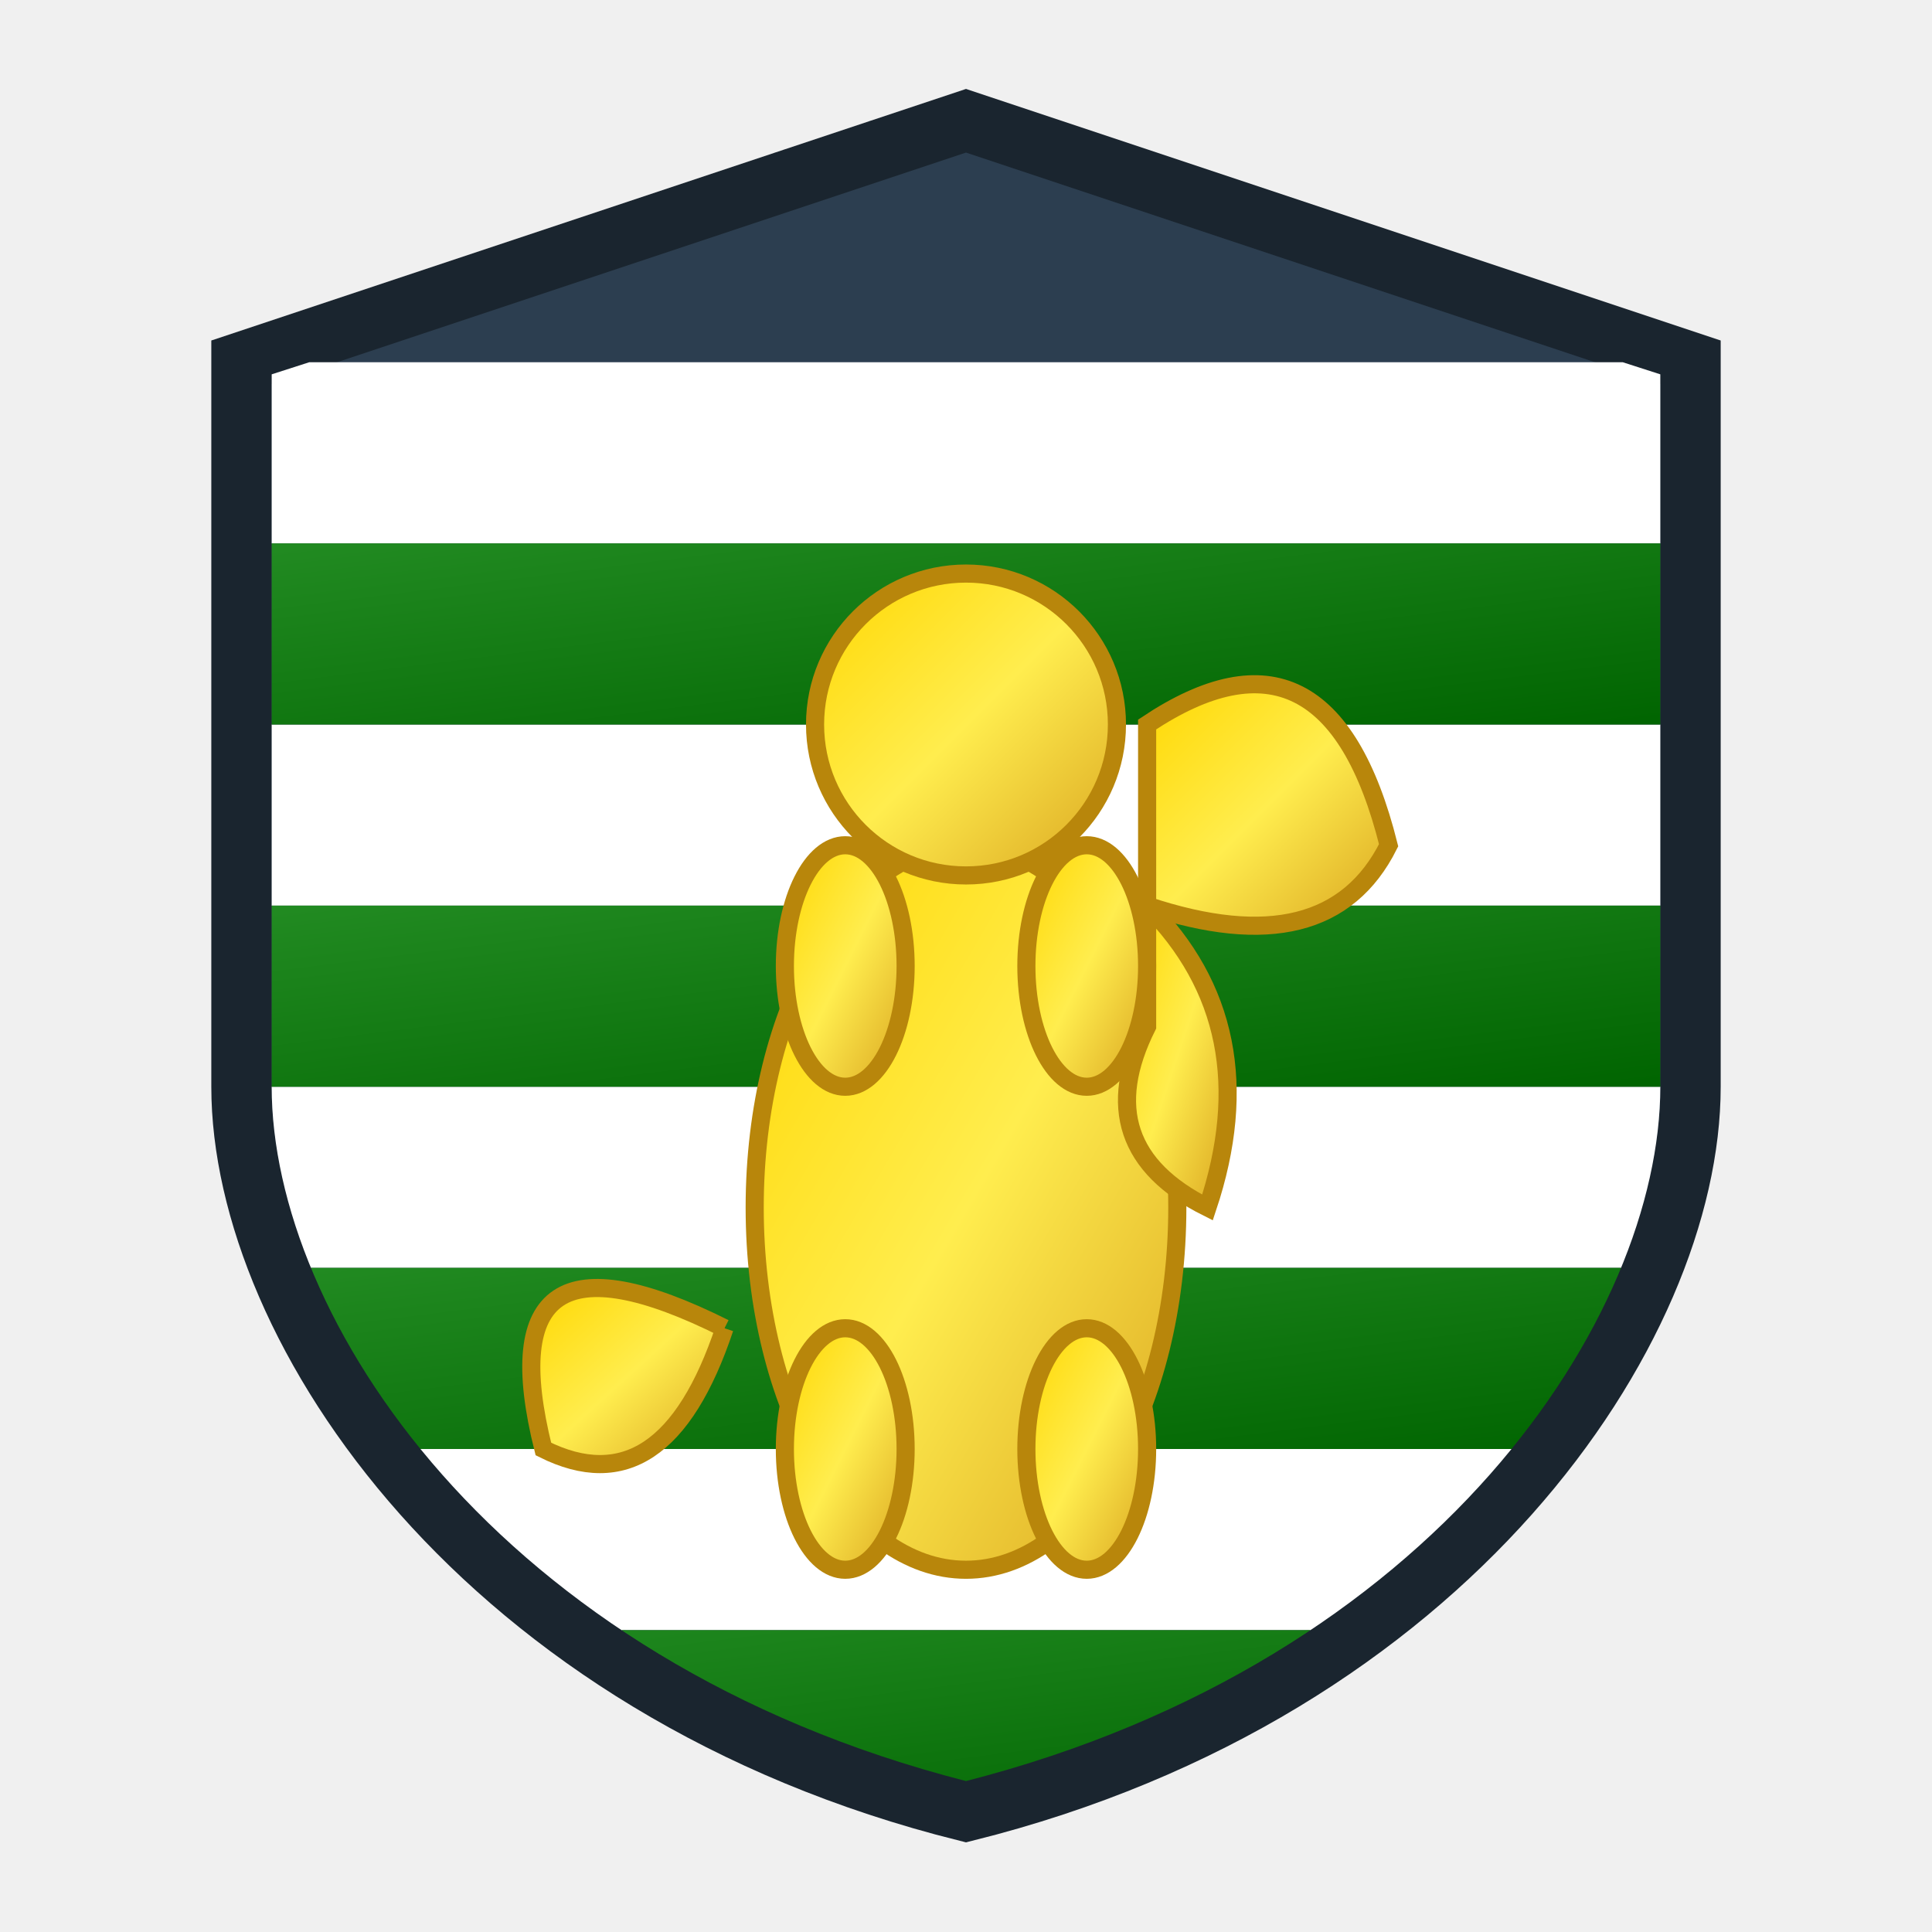
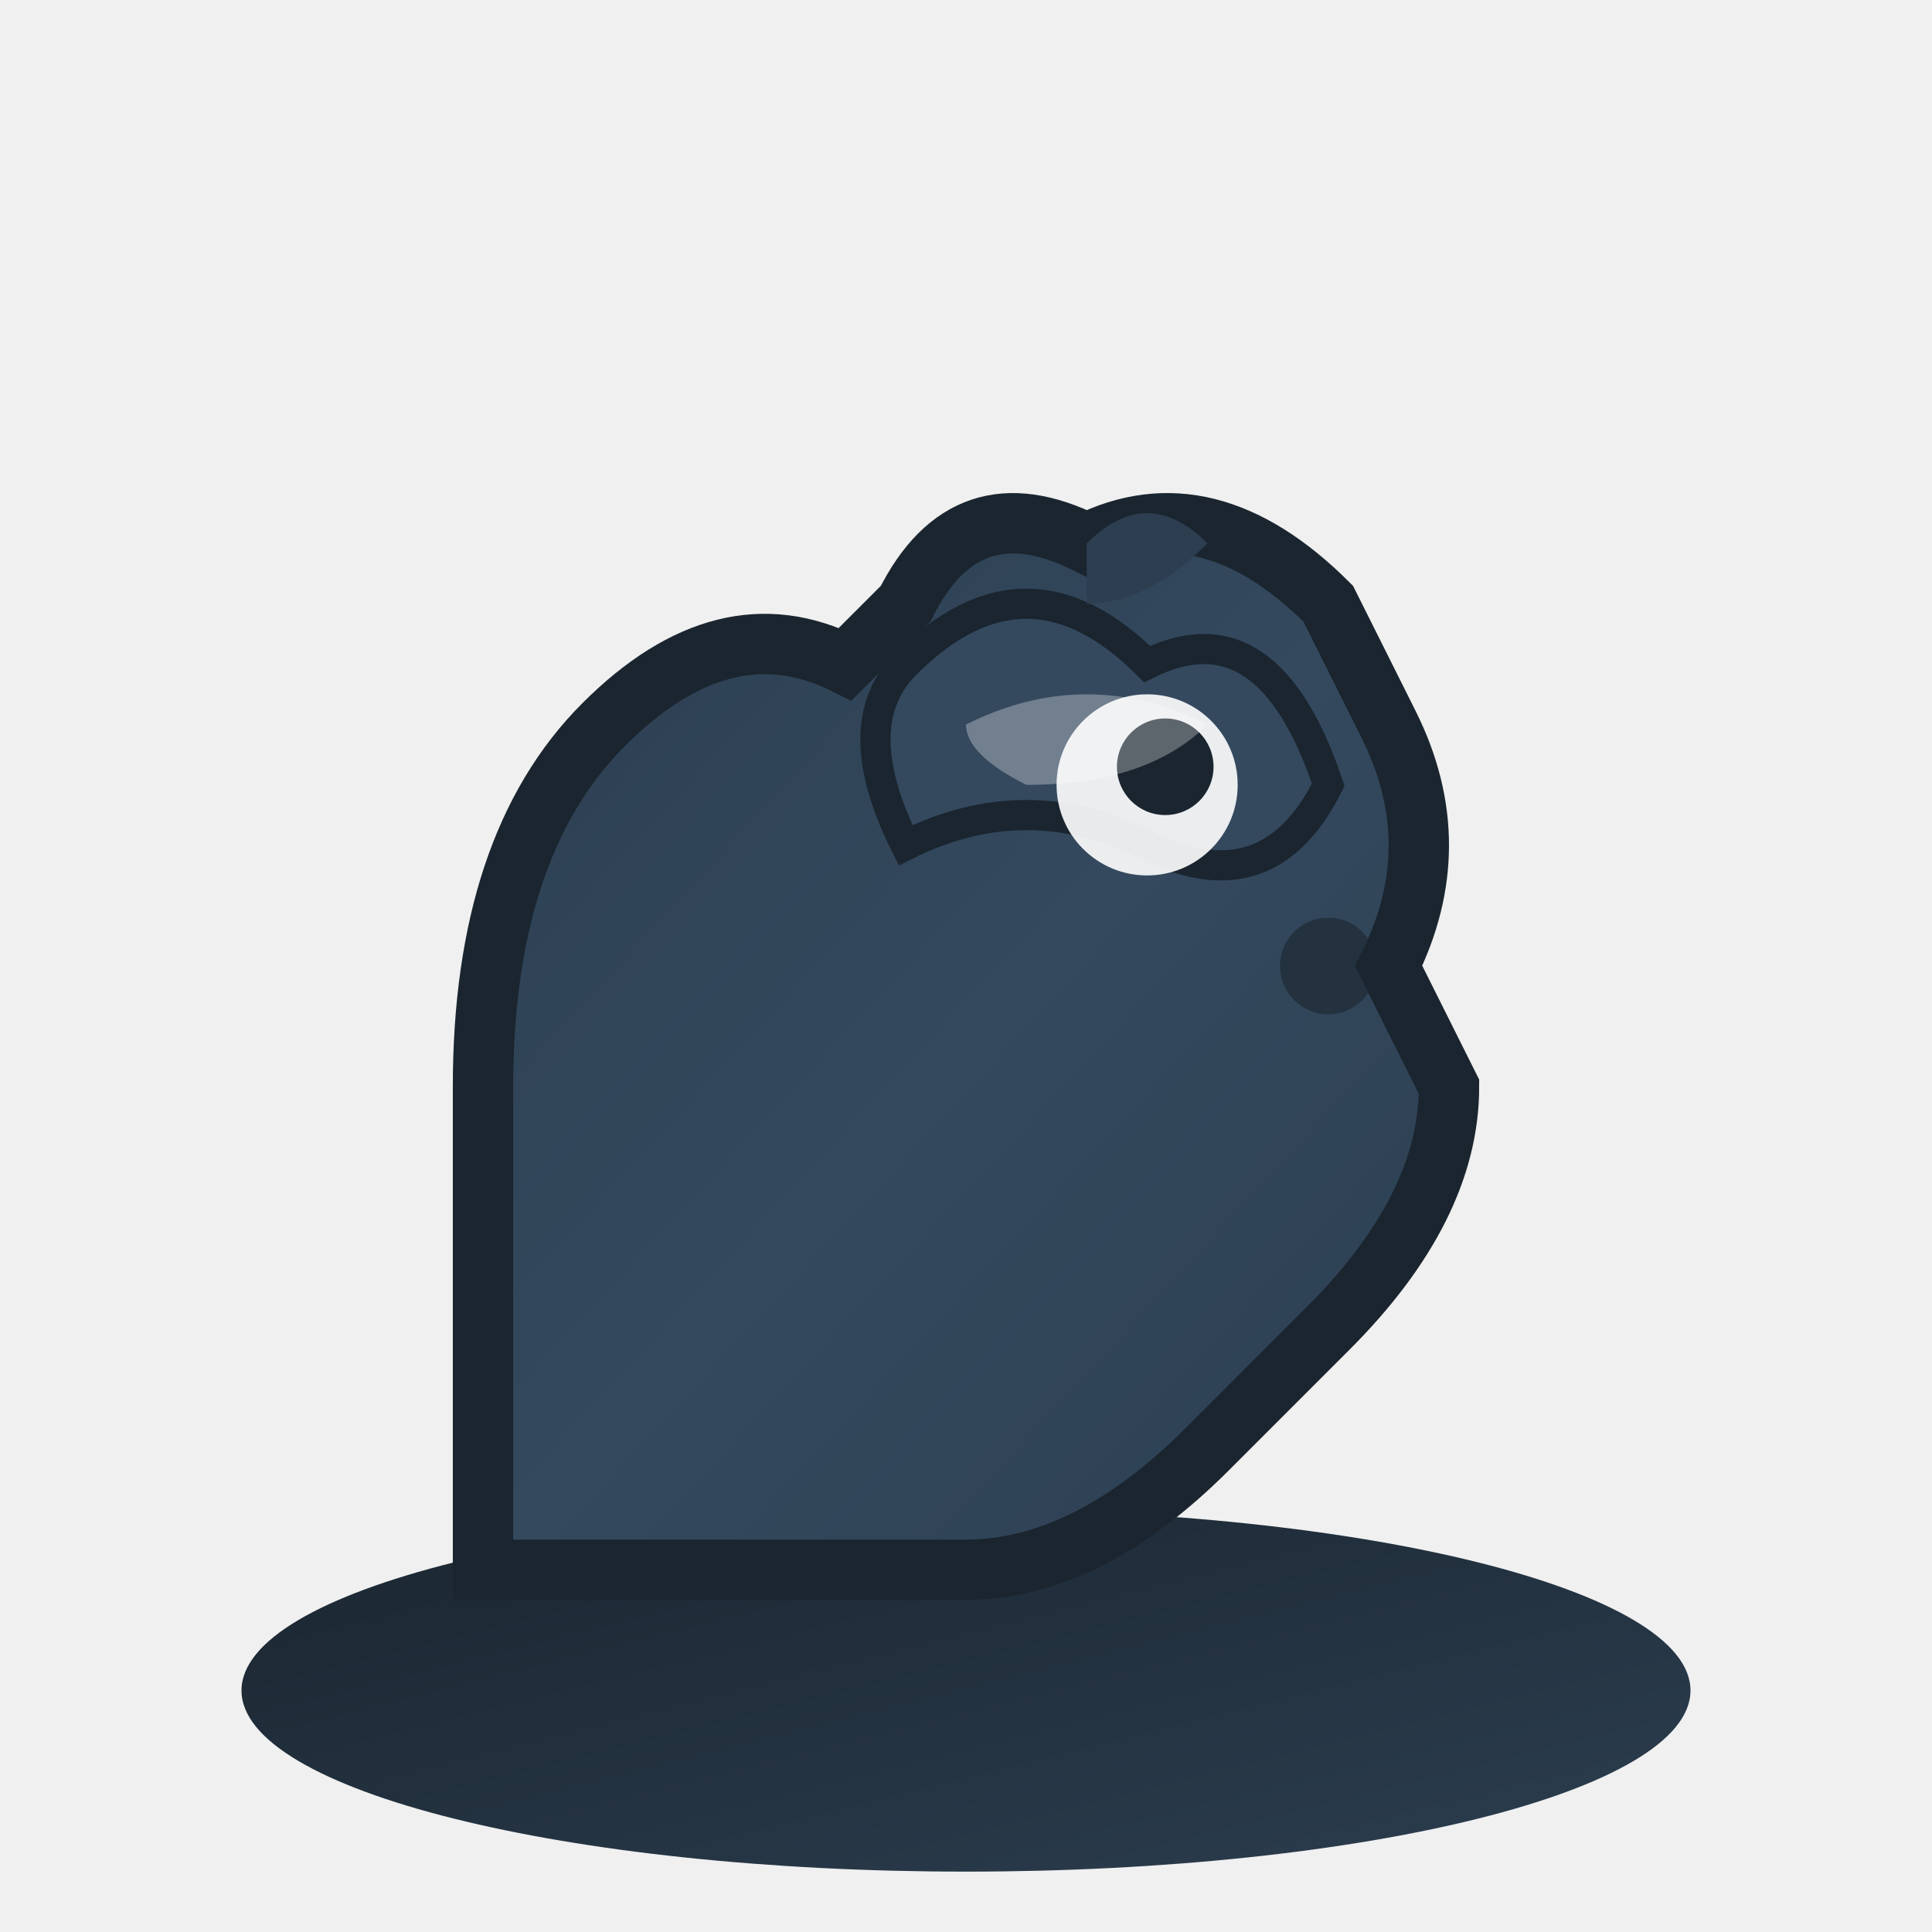
<svg xmlns="http://www.w3.org/2000/svg" viewBox="0 0 32 32" width="32" height="32">
  <defs>
-     <linearGradient id="gold" x1="0%" y1="0%" x2="100%" y2="100%">
-       <stop offset="0%" style="stop-color:#ffd700;stop-opacity:1" />
-       <stop offset="50%" style="stop-color:#ffed4e;stop-opacity:1" />
-       <stop offset="100%" style="stop-color:#daa520;stop-opacity:1" />
+     <linearGradient id="knightGradient" x1="0%" y1="0%" x2="100%" y2="100%">
+       <stop offset="0%" style="stop-color:#2c3e50;stop-opacity:1" />
+       <stop offset="50%" style="stop-color:#34495e;stop-opacity:1" />
+       <stop offset="100%" style="stop-color:#2c3e50;stop-opacity:1" />
    </linearGradient>
-     <linearGradient id="green" x1="0%" y1="0%" x2="100%" y2="100%">
-       <stop offset="0%" style="stop-color:#228b22;stop-opacity:1" />
-       <stop offset="100%" style="stop-color:#006400;stop-opacity:1" />
+     <linearGradient id="baseGradient" x1="0%" y1="0%" x2="100%" y2="100%">
+       <stop offset="0%" style="stop-color:#1a252f;stop-opacity:1" />
+       <stop offset="100%" style="stop-color:#2c3e50;stop-opacity:1" />
    </linearGradient>
  </defs>
-   <path d="M16 2 L28 6 L28 18 C28 22 24 28 16 30 C8 28 4 22 4 18 L4 6 Z" fill="#2c3e50" stroke="#1a252f" stroke-width="1" />
-   <defs>
-     <clipPath id="shield">
-       <path d="M16 2.5 L27.5 6.2 L27.5 18 C27.5 21.8 23.8 27.5 16 29.5 C8.2 27.5 4.5 21.8 4.5 18 L4.5 6.2 Z" />
-     </clipPath>
-   </defs>
-   <g clip-path="url(#shield)">
-     <rect x="4" y="6" width="24" height="3" fill="#ffffff" />
-     <rect x="4" y="12" width="24" height="3" fill="#ffffff" />
-     <rect x="4" y="18" width="24" height="3" fill="#ffffff" />
-     <rect x="4" y="24" width="24" height="3" fill="#ffffff" />
-     <rect x="4" y="9" width="24" height="3" fill="url(#green)" />
-     <rect x="4" y="15" width="24" height="3" fill="url(#green)" />
-     <rect x="4" y="21" width="24" height="3" fill="url(#green)" />
-     <rect x="4" y="27" width="24" height="3" fill="url(#green)" />
-     <g fill="url(#gold)" stroke="#b8860b" stroke-width="0.3">
-       <ellipse cx="16" cy="20" rx="3.5" ry="6" />
-       <circle cx="16" cy="12" r="2.5" />
-       <path d="M19 12 Q22 10 23 14 Q22 16 19 15 Z" />
-       <path d="M19 15 Q21 17 20 20 Q18 19 19 17 Z" />
-       <ellipse cx="14" cy="16" rx="1" ry="2" />
-       <ellipse cx="18" cy="16" rx="1" ry="2" />
-       <ellipse cx="14" cy="24" rx="1" ry="2" />
-       <ellipse cx="18" cy="24" rx="1" ry="2" />
-       <path d="M12 22 Q8 20 9 24 Q11 25 12 22" />
-     </g>
-   </g>
+   <ellipse cx="16" cy="28" rx="12" ry="3" fill="url(#baseGradient)" />
+   <path d="M8 26 L8 18 Q8 14 10 12 Q12 10 14 11 L15 10 Q16 8 18 9 Q20 8 22 10 L23 12 Q24 14 23 16 L24 18 Q24 20 22 22 L20 24 Q18 26 16 26 L12 26 Q10 26 8 26 Z" fill="url(#knightGradient)" stroke="#1a252f" stroke-width="1" />
+   <path d="M15 11 Q17 9 19 11 Q21 10 22 13 Q21 15 19 14 Q17 13 15 14 Q14 12 15 11 Z" fill="#34495e" stroke="#1a252f" stroke-width="0.5" />
+   <path d="M18 9 Q19 8 20 9 Q19 10 18 10 Z" fill="#2c3e50" />
+   <circle cx="19" cy="13" r="1.5" fill="#ffffff" opacity="0.9" />
+   <circle cx="19.3" cy="12.7" r="0.8" fill="#1a252f" />
+   <circle cx="22" cy="16" r="0.8" fill="#1a252f" opacity="0.6" />
+   <path d="M16 12 Q18 11 20 12 Q19 13 17 13 Q16 12.5 16 12 Z" fill="#ffffff" opacity="0.3" />
</svg>
